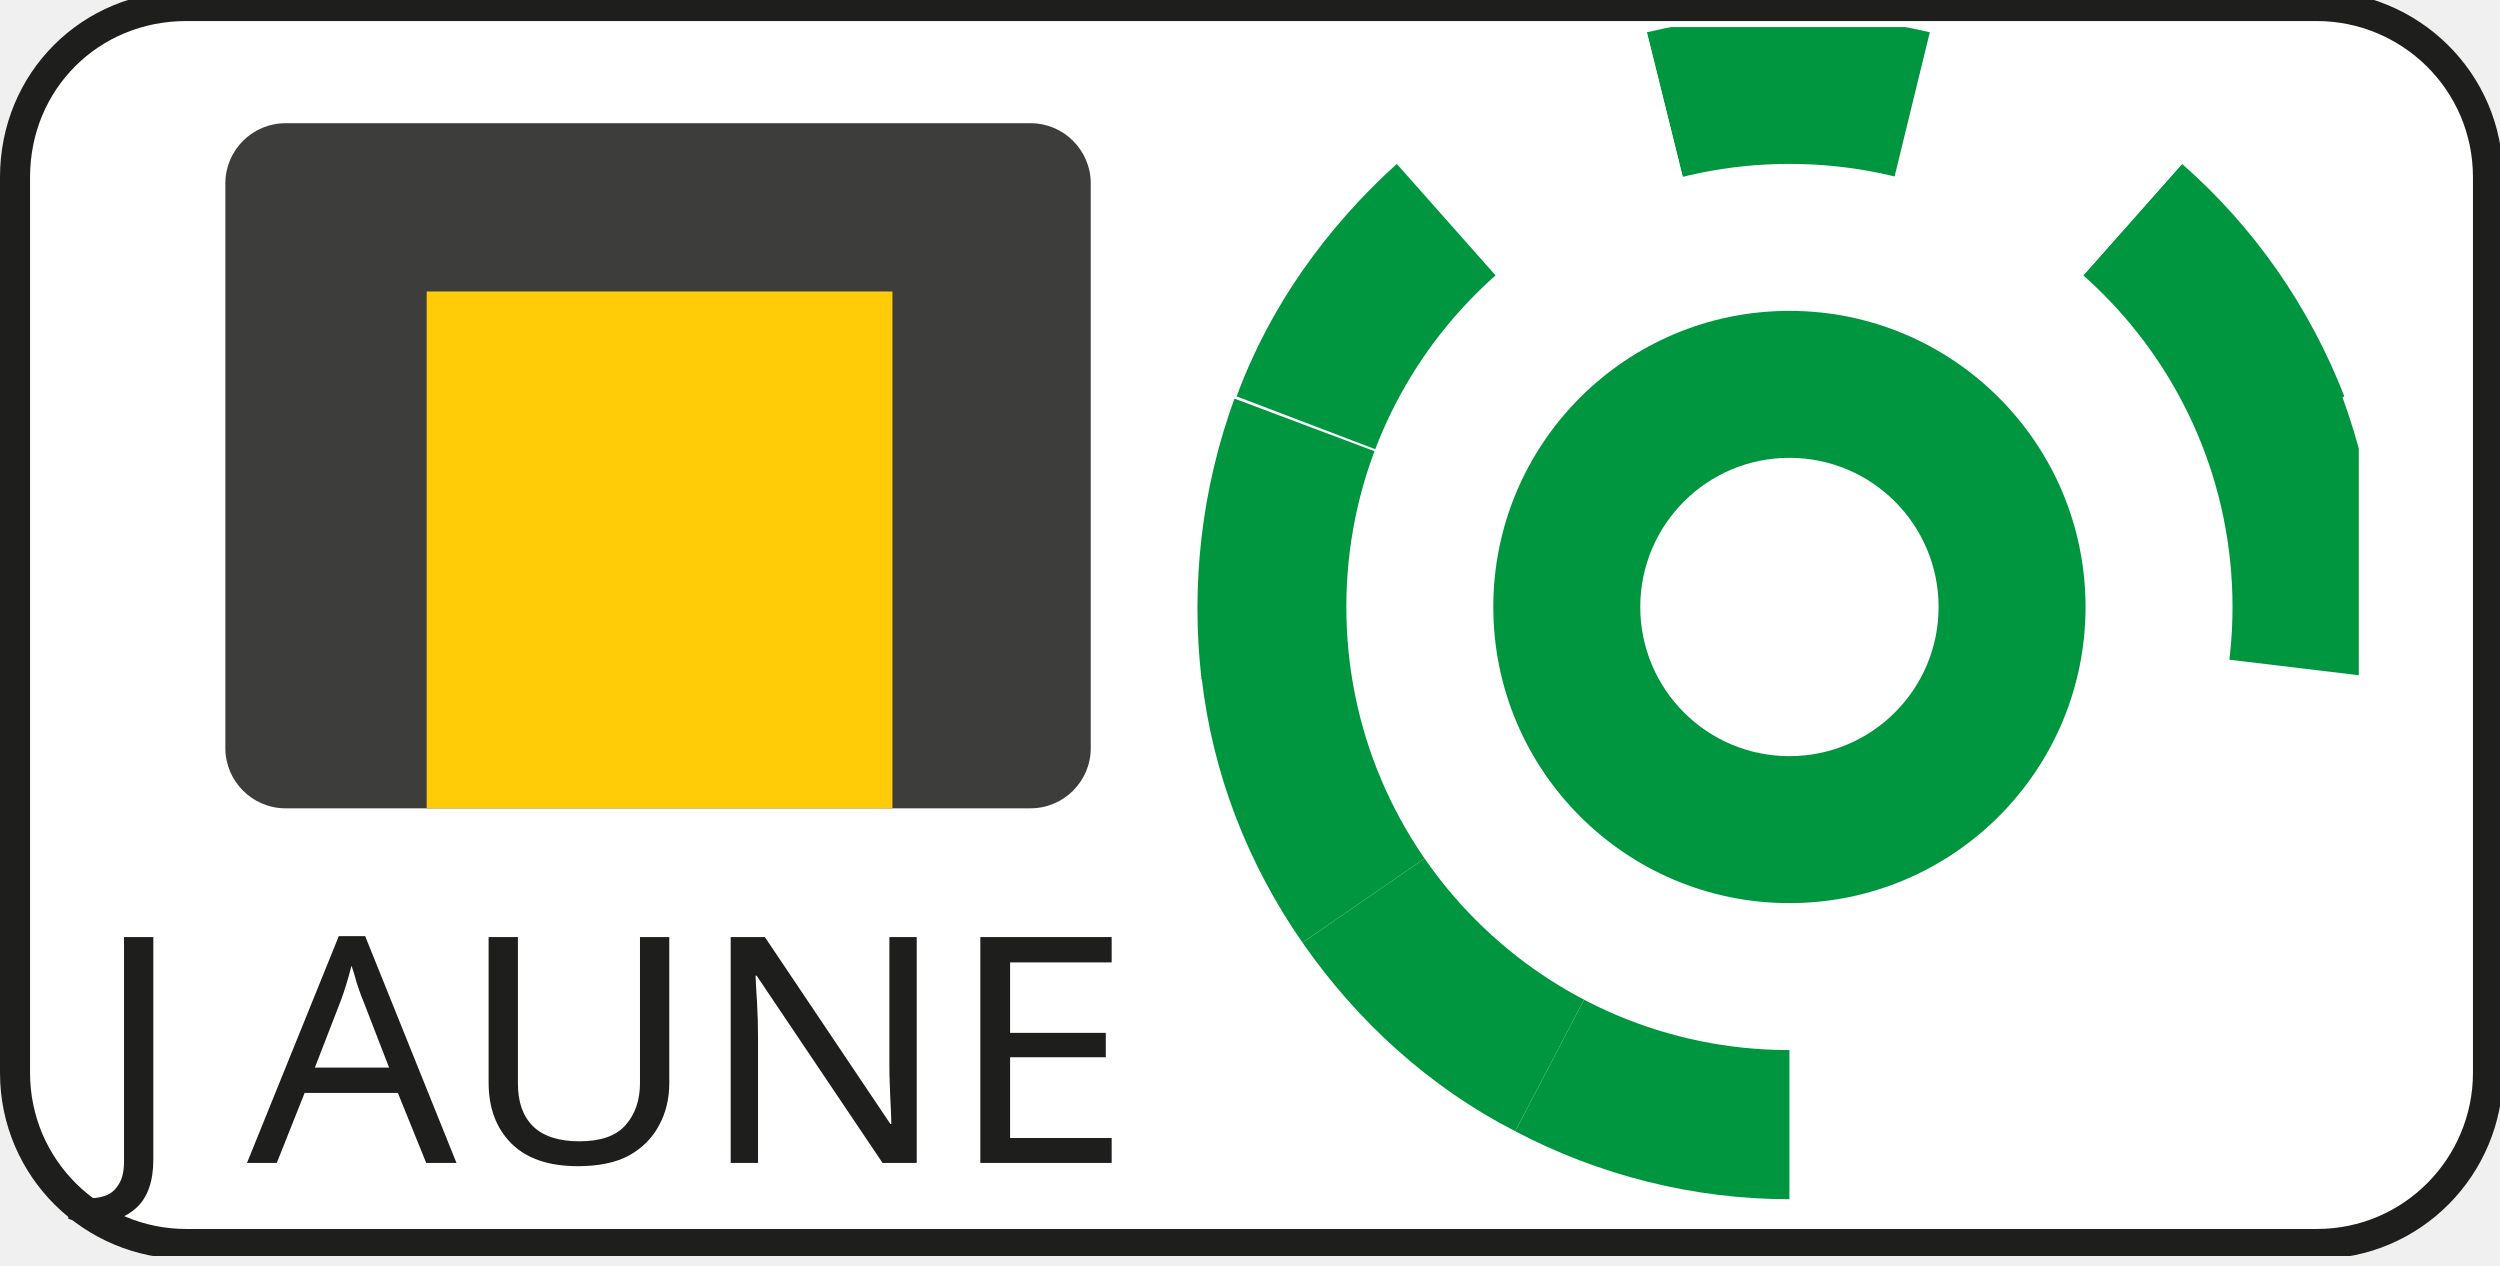
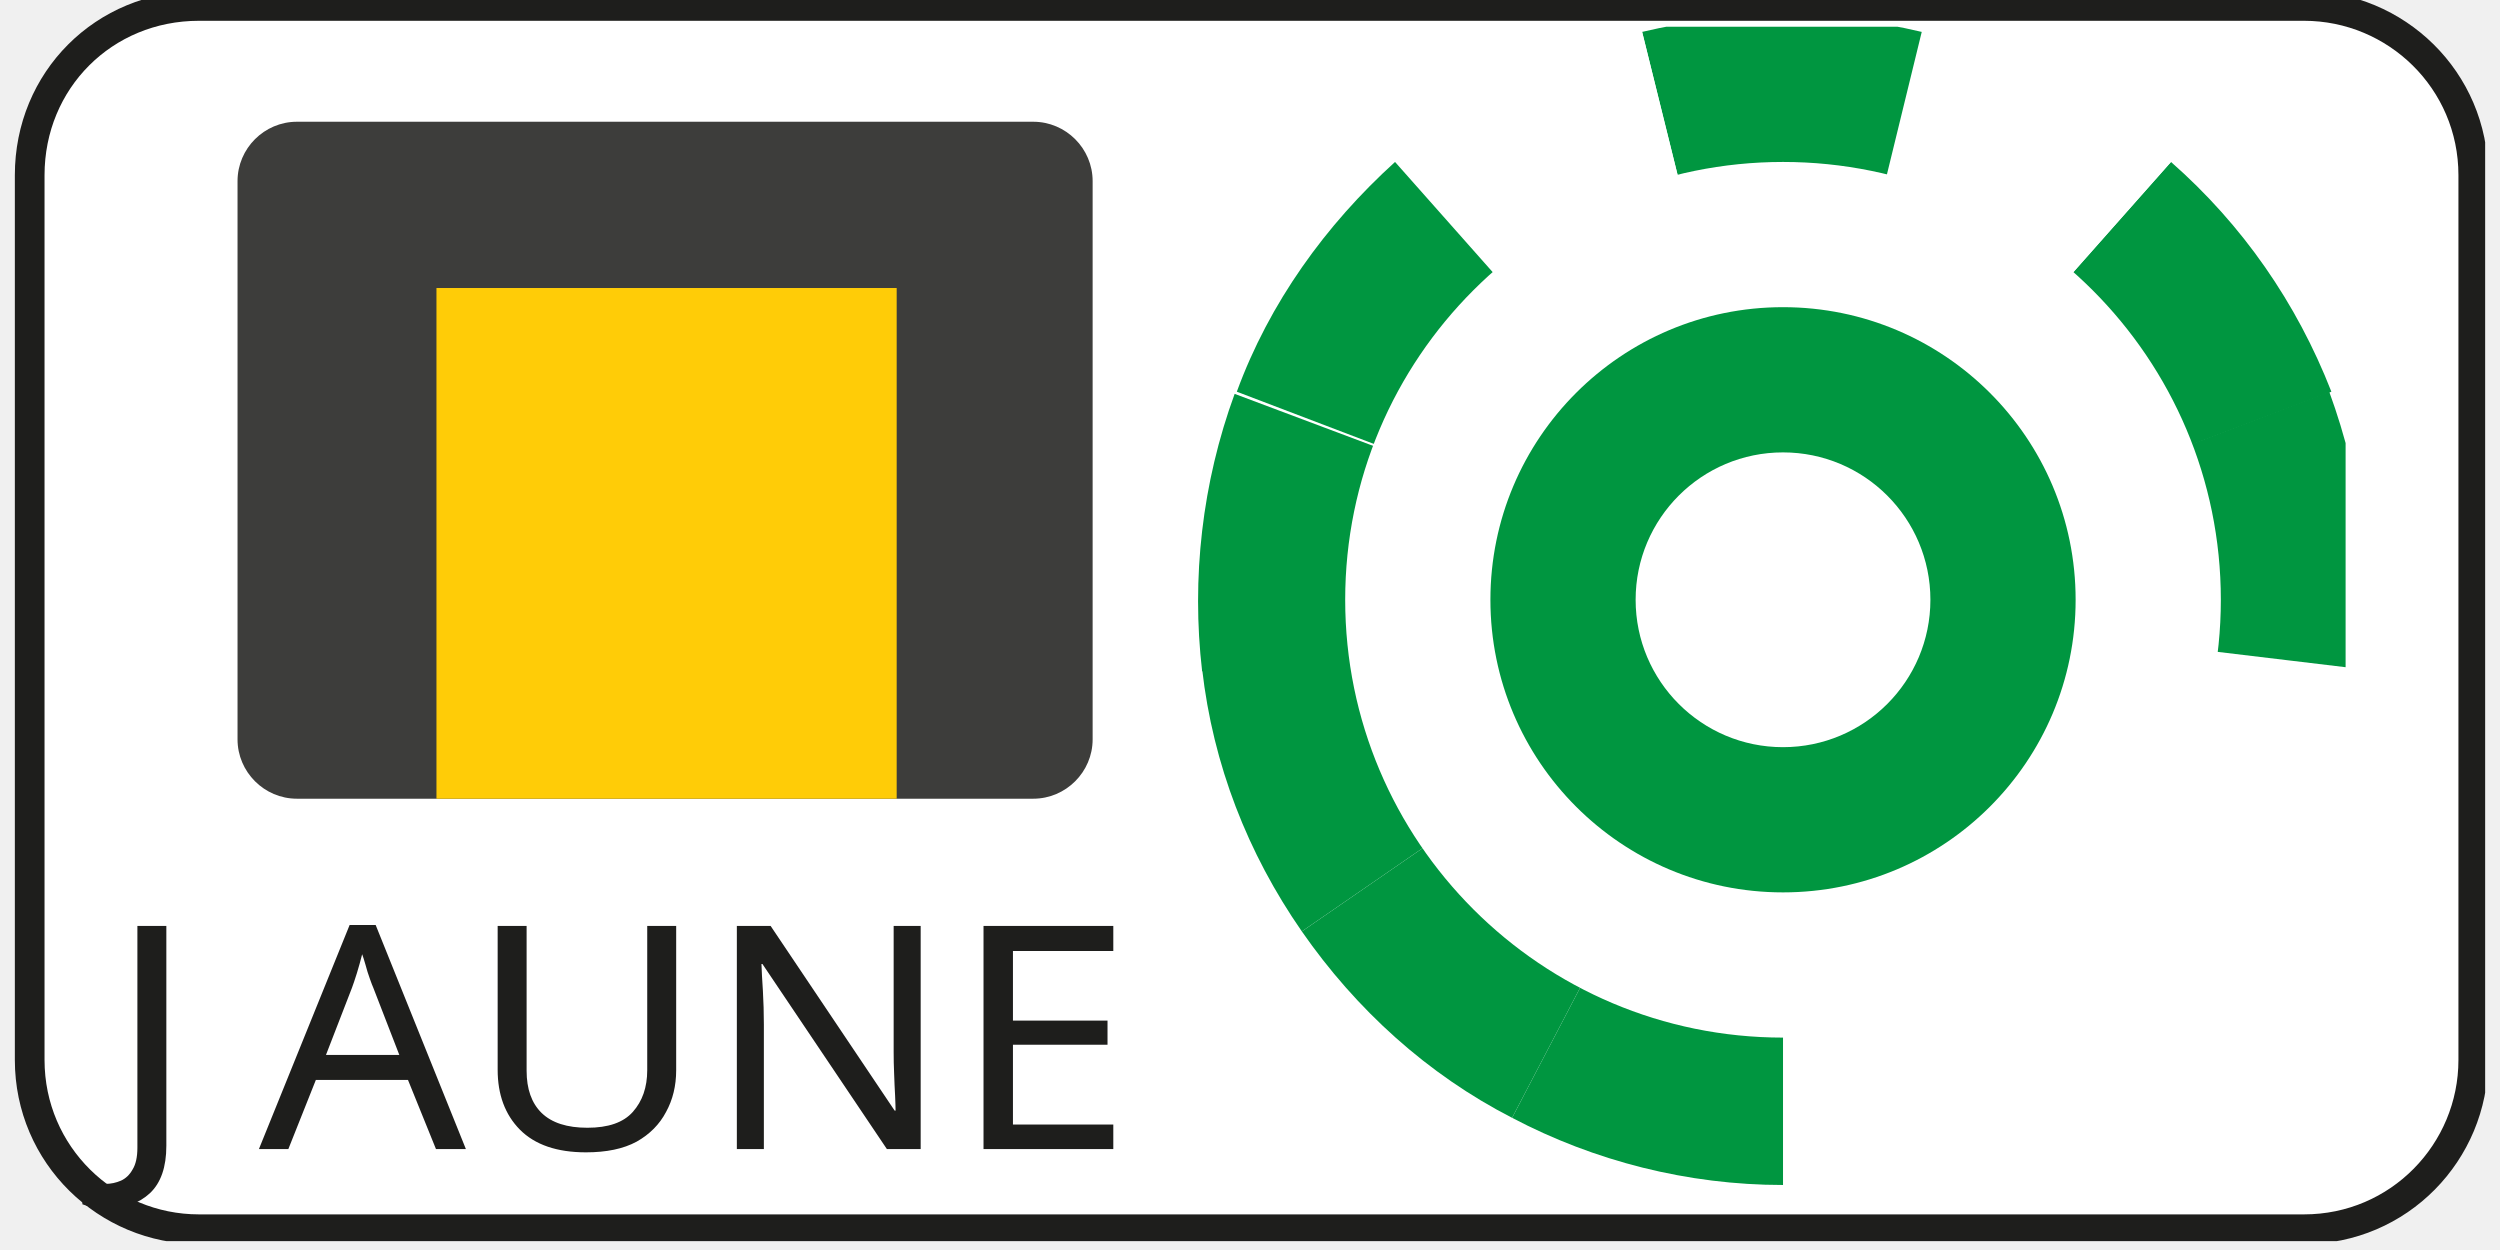
- <svg xmlns="http://www.w3.org/2000/svg" xmlns:xlink="http://www.w3.org/1999/xlink" version="1.1" id="Calque_2_1_" x="0px" y="0px" viewBox="0 0 83.2 42.1" style="enable-background:new 0 0 83.2 42.1;" xml:space="preserve">
+ <svg xmlns="http://www.w3.org/2000/svg" xmlns:xlink="http://www.w3.org/1999/xlink" version="1.1" id="Calque_2_1_" x="0px" y="0px" viewBox="0 0 83.2 42.1" style="enable-background:new 0 0 83.2 42.1;" xml:space="preserve" width="100px" height="50px">
  <style type="text/css">
	.st0{fill:#FFFFFF;}
	.st1{fill:#009640;}
	.st2{fill:#FFFFFF;stroke:#1E1E1C;stroke-miterlimit:10;}
	.st3{fill:#3D3D3B;}
	.st4{fill:#FFCC07;}
	.st5{clip-path:url(#SVGID_2_);}
	.st6{clip-path:url(#SVGID_4_);}
</style>
  <symbol id="_167" viewBox="-27 -27 54 54">
    <circle id="circle697_3_" class="st0" cx="0" cy="0" r="27" />
    <path id="path699_3_" class="st0" d="M-12.6,23.9C-8.7,25.9-4.4,27,0,27V0L-12.6,23.9z" />
    <path id="path701_3_" class="st0" d="M-22.2,15.3c2.5,3.6,5.8,6.5,9.7,8.6L0,0L-22.2,15.3z" />
    <path id="path703_3_" class="st0" d="M-26.8,3.3c0.5,4.3,2.1,8.5,4.6,12.1L0,0L-26.8,3.3z" />
    <path id="path705_3_" class="st1" d="M-25.2-9.6c-1.5,4.1-2.1,8.5-1.5,12.8L0,0L-25.2-9.6z" />
    <path id="path707_3_" class="st1" d="M-17.9-20.2c-3.3,2.9-5.8,6.5-7.4,10.6L0,0L-17.9-20.2z" />
    <path id="path709_3_" class="st0" d="M-6.5-26.2c-4.2,1-8.2,3.1-11.4,6L0,0L-6.5-26.2z" />
    <path id="path711_3_" class="st1" d="M6.5-26.2c-4.2-1-8.7-1-12.9,0L0,0L6.5-26.2z" />
    <path id="path713_3_" class="st0" d="M17.9-20.2c-3.3-2.9-7.2-5-11.4-6L0,0L17.9-20.2z" />
    <path id="path715_3_" class="st1" d="M25.2-9.6c-1.5-4.1-4.1-7.7-7.3-10.6L0,0L25.2-9.6z" />
    <path id="path717_3_" class="st1" d="M26.8,3.3c0.5-4.3,0-8.7-1.5-12.8L0,0L26.8,3.3z" />
    <path id="path719_3_" class="st1" d="M22.2,15.3c2.5-3.6,4.1-7.7,4.6-12.1L0,0L22.2,15.3z" />
    <path id="path721_3_" class="st1" d="M12.5,23.9c3.9-2,7.2-5,9.7-8.6L0,0L12.5,23.9z" />
    <path id="path723_3_" class="st1" d="M0,27c4.4,0,8.7-1.1,12.5-3.1L0,0V27z" />
    <circle id="circle725_3_" class="st0" cx="0" cy="0" r="20.2" />
    <circle id="circle727_3_" class="st1" cx="0" cy="0" r="13.5" />
    <circle id="circle729_3_" class="st0" cx="0" cy="0" r="6.8" />
  </symbol>
  <symbol id="Condition_Jaune" viewBox="-41.6 -21 83.2 42.1">
    <path class="st2" d="M-35.4-20.5h70.9c3.1,0,5.7,2.5,5.7,5.7v29.8c0,3.1-2.5,5.7-5.7,5.7h-70.9c-3.1,0-5.7-2.5-5.7-5.7v-29.8   C-41.1-18-38.6-20.5-35.4-20.5z" />
    <g>
      <text transform="matrix(1.04 0 0 1 -38.48 18.001)" style="fill:#1E1E1C; font-family:'Raleway-Regular'; font-size:10.51px;">J</text>
      <text transform="matrix(1.04 0 0 1 -33.3799 18.001)" style="fill:#1E1E1C; font-family:'Raleway-Regular'; font-size:10.51px;">A</text>
      <text transform="matrix(1.04 0 0 1 -26.3301 18.001)" style="fill:#1E1E1C; font-family:'Raleway-Regular'; font-size:10.51px;">UNE</text>
    </g>
    <path class="st3" d="M-32.1-16.6h24.8c1.1,0,2,0.9,2,2V4.2c0,1.1-0.9,2-2,2h-24.8c-1.1,0-2-0.9-2-2v-18.8   C-34.1-15.7-33.2-16.6-32.1-16.6z" />
    <rect x="-27.4" y="-11" class="st4" width="15.5" height="17.2" />
    <g>
      <defs>
        <rect id="SVGID_1_" x="-2.5" y="-19.8" width="39.4" height="39.4" />
      </defs>
      <clipPath id="SVGID_2_">
        <use xlink:href="#SVGID_1_" style="overflow:visible;" />
      </clipPath>
      <g class="st5">
        <g>
          <defs>
            <rect id="SVGID_3_" x="-2.2" y="-20" width="39.4" height="39.4" />
          </defs>
          <clipPath id="SVGID_4_">
            <use xlink:href="#SVGID_3_" style="overflow:visible;" />
          </clipPath>
          <g class="st6">
            <g>
              <defs>
                <rect id="SVGID_5_" x="-2" y="-20" width="39.4" height="39.4" />
              </defs>
              <clipPath id="SVGID_6_">
                <use xlink:href="#SVGID_5_" style="overflow:visible;" />
              </clipPath>
              <g style="clip-path:url(#SVGID_6_);">
                <use xlink:href="#_167" width="54" height="54" x="-27" y="-27" transform="matrix(-0.73 0 0 0.73 17.952 -0.4998)" style="overflow:visible;" />
              </g>
            </g>
          </g>
        </g>
      </g>
    </g>
  </symbol>
  <use xlink:href="#Condition_Jaune" width="83.2" height="42.1" x="-41.6" y="-21" transform="matrix(1 0 0 1 41.6 20.7004)" style="overflow:visible;" />
</svg>
